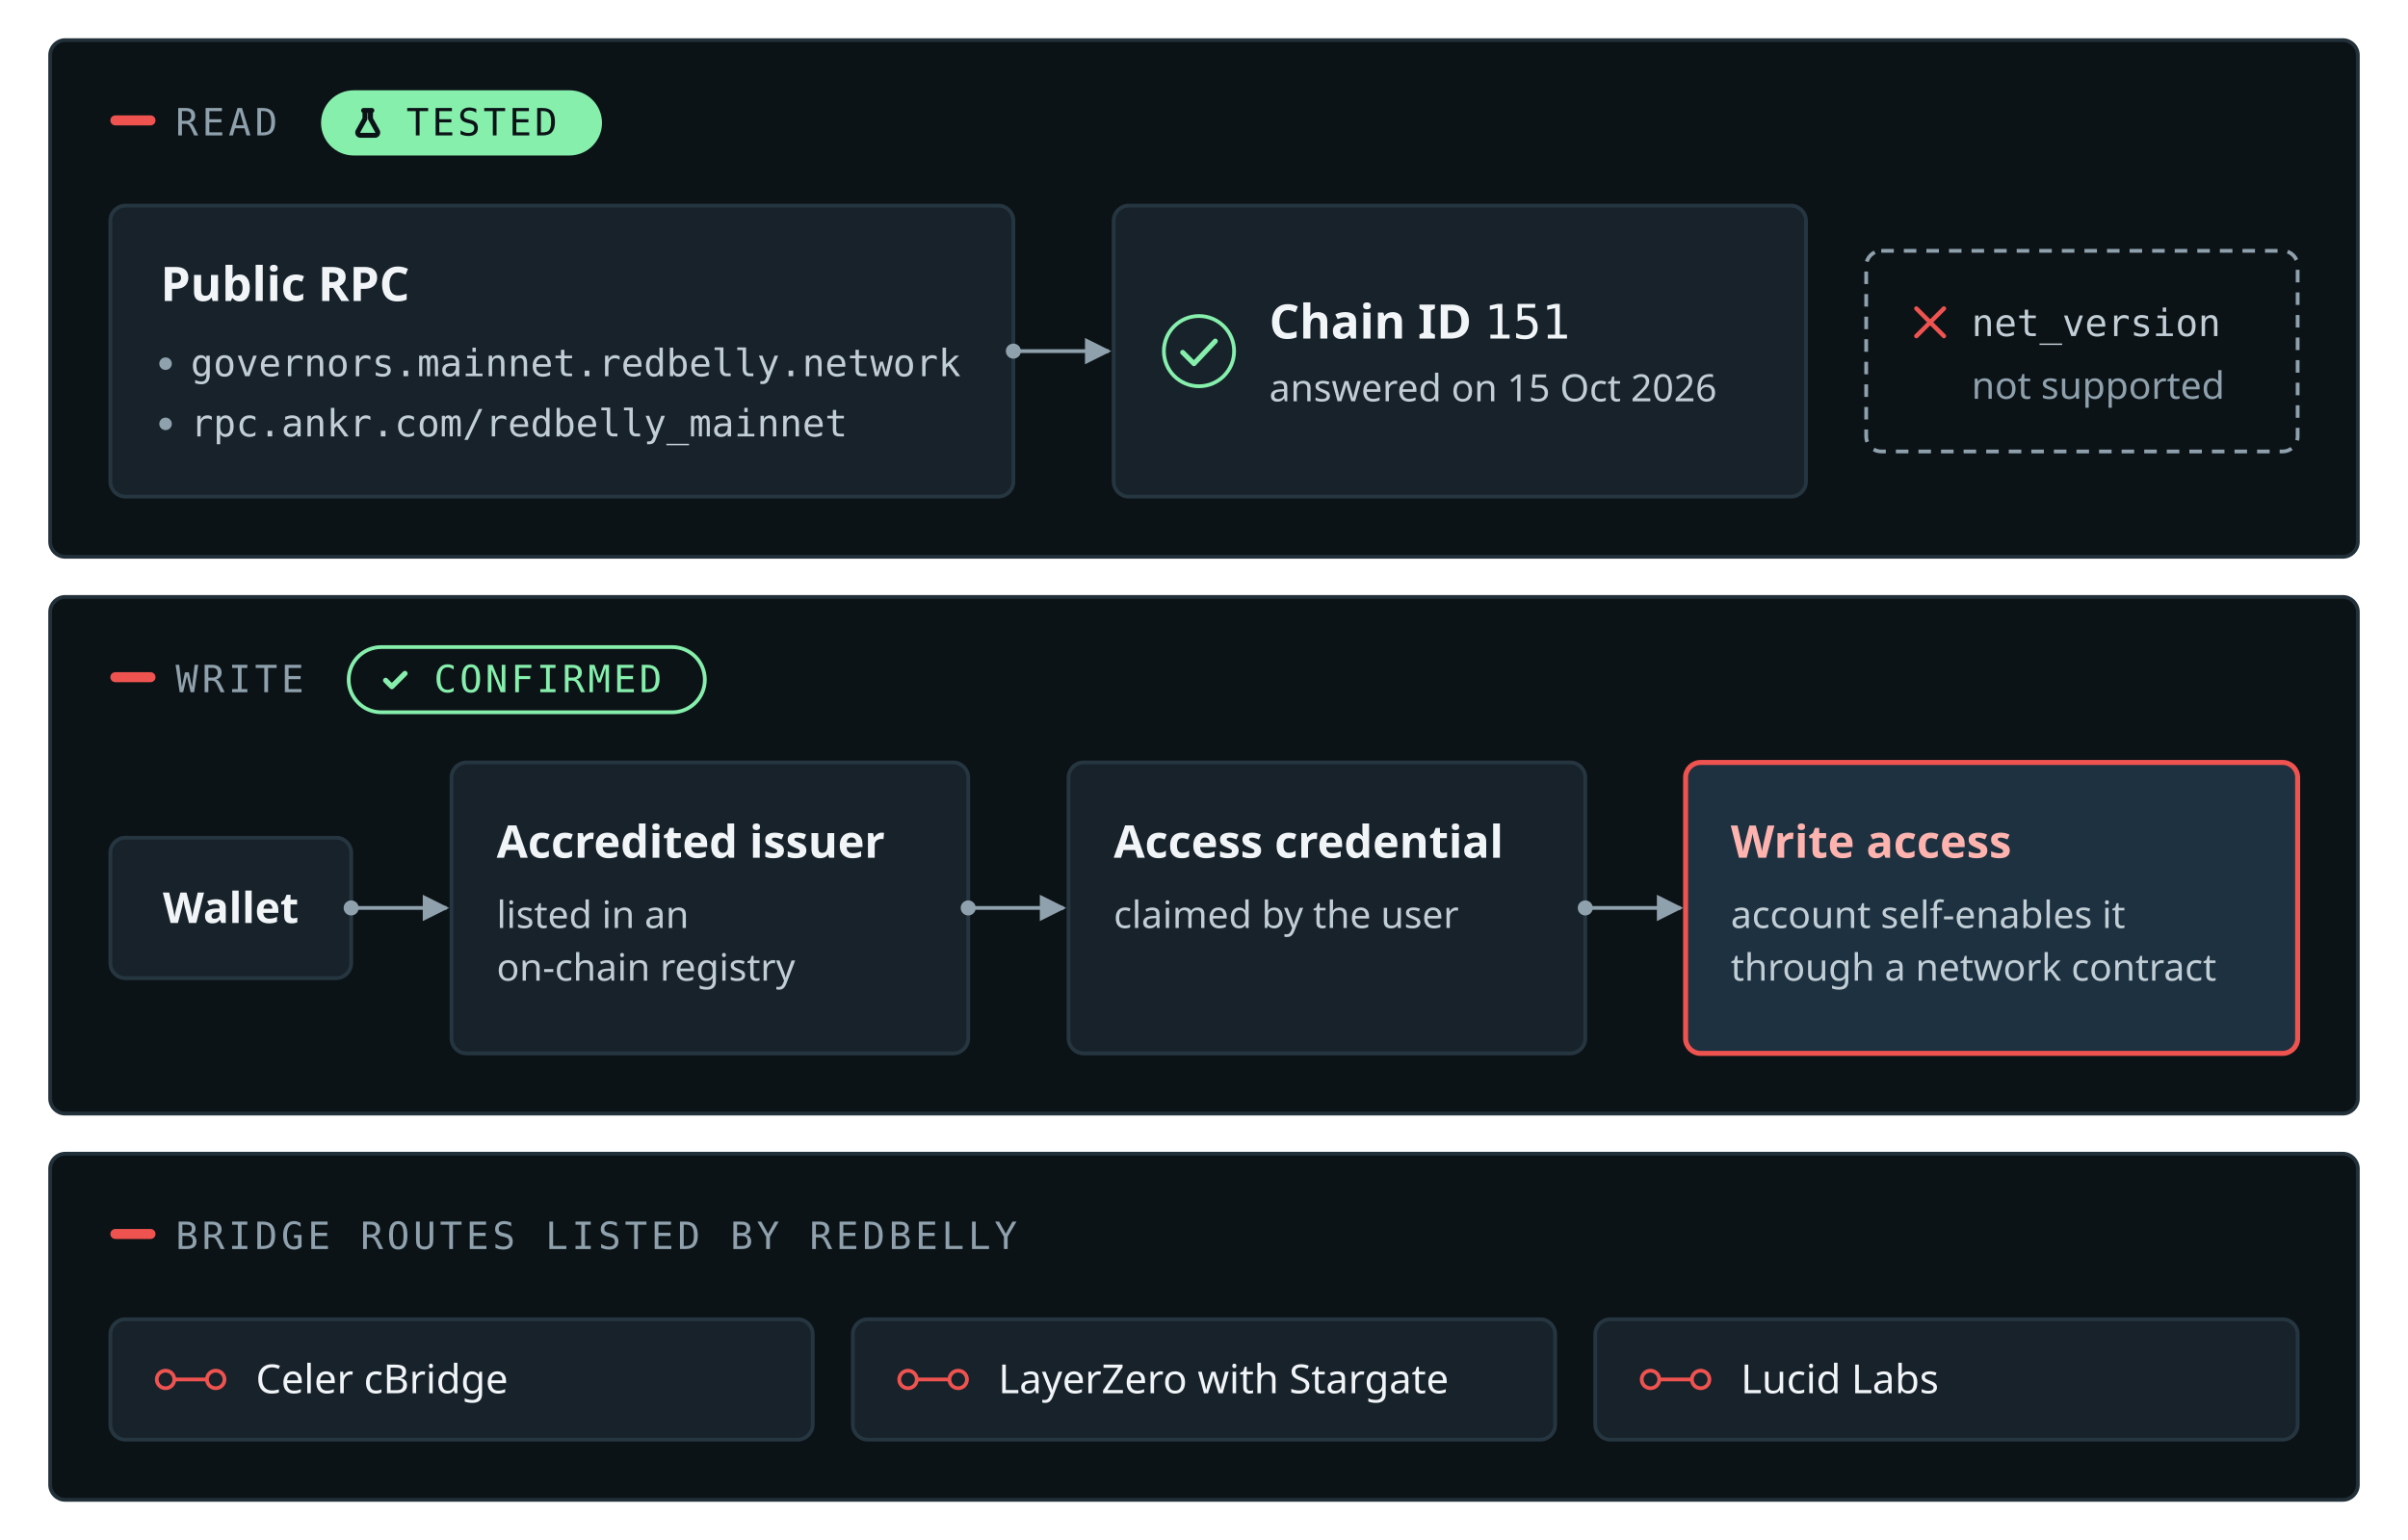
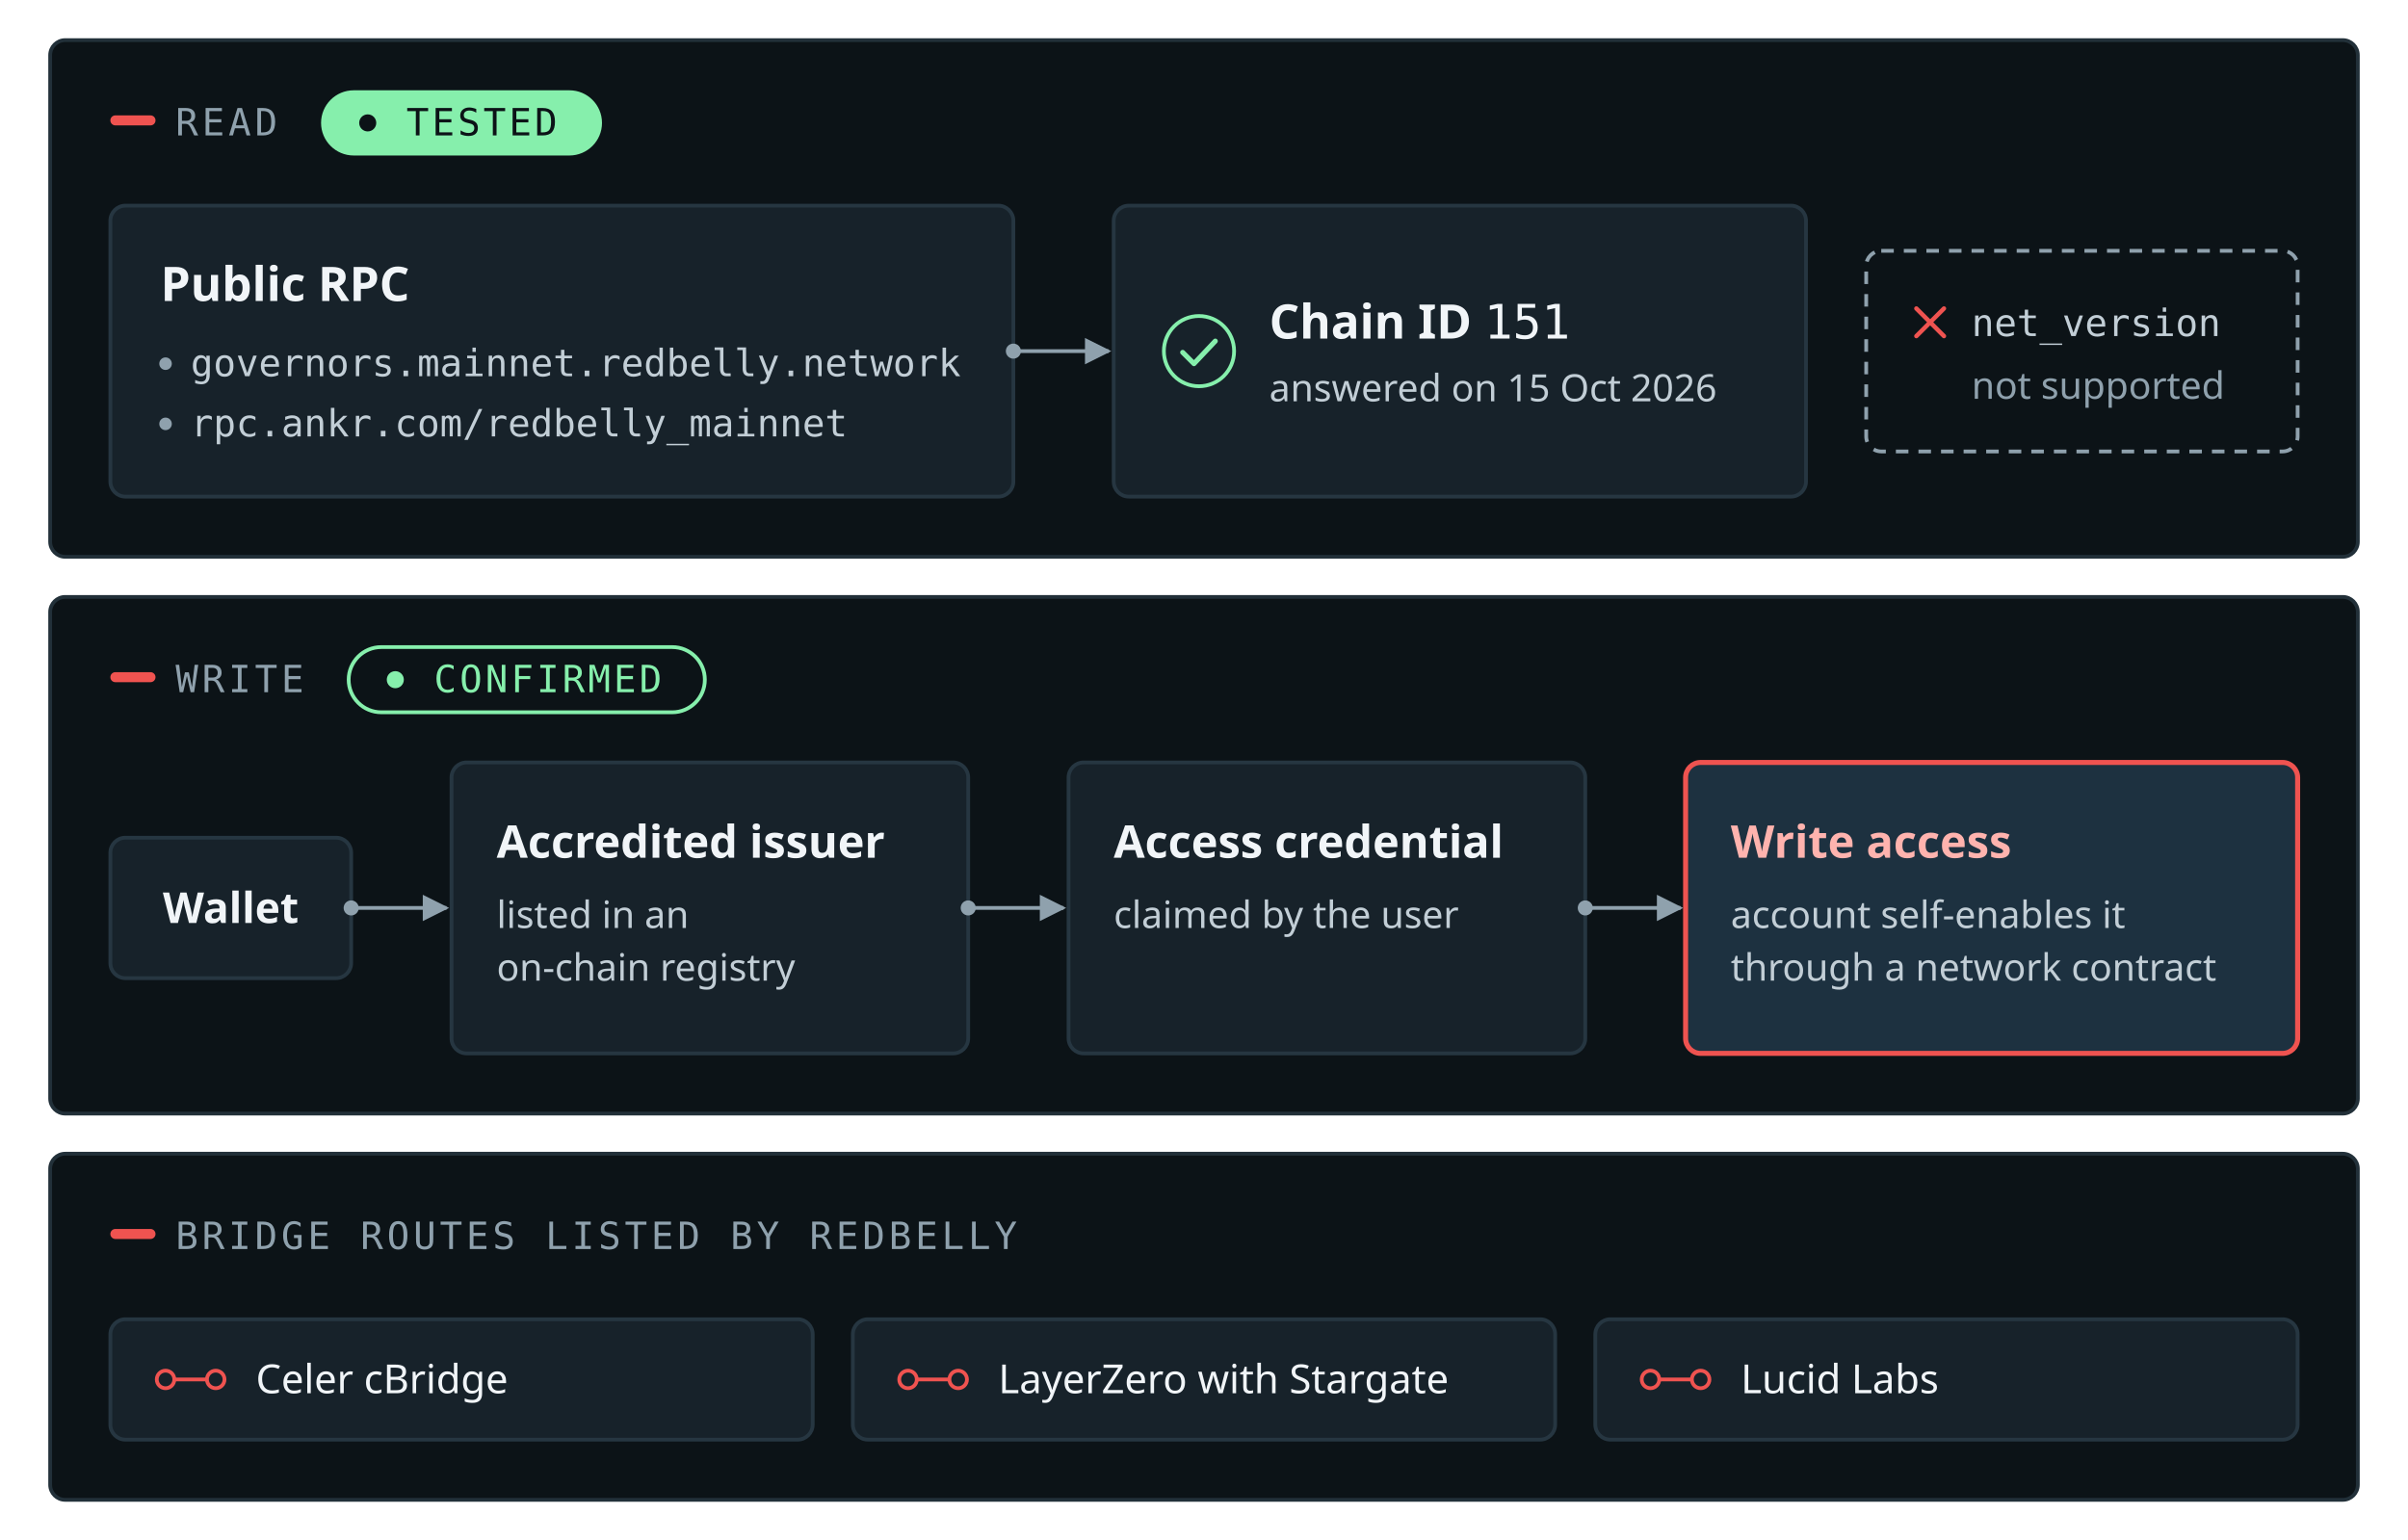
<svg xmlns="http://www.w3.org/2000/svg" viewBox="0 0 960 614" role="img" aria-labelledby="access-w-title access-w-desc">
  <defs>
    <marker id="access-w-arrow" viewBox="0 0 10 10" refX="9" refY="5" markerWidth="7" markerHeight="7" orient="auto-start-reverse">
      <path d="M0 0 L10 5 L0 10 z" fill="#8fa1ad" />
    </marker>
  </defs>
  <rect x="20" y="16" width="920" height="206" rx="6" fill="#0c1317" stroke="#223039" stroke-width="1.5" />
  <rect x="44" y="46" width="18" height="4" rx="2" fill="#EF5350" />
  <text x="70" y="54" font-family="JetBrains Mono, monospace" font-size="15" font-weight="500" letter-spacing="1.5" fill="#8fa1ad">READ</text>
  <rect x="128" y="36" width="112" height="26" rx="13" fill="#86EFAC" />
-   <path transform="translate(140 42.4) scale(0.55)" d="M9 3h6M10 3v6l-5 9a2 2 0 0 0 1.8 3h10.4a2 2 0 0 0 1.8-3l-5-9V3" fill="none" stroke="#0c1317" stroke-width="3.6" stroke-linecap="round" stroke-linejoin="round" />
+   <circle cx="146.6" cy="49.0" r="3.4" fill="#0c1317" />
  <text x="162" y="54" font-family="JetBrains Mono, monospace" font-size="15" font-weight="500" letter-spacing="1.2" fill="#0c1317">TESTED</text>
  <rect x="44" y="82" width="360" height="116" rx="6" fill="#17222a" stroke="#263641" stroke-width="1.5" />
  <text x="64" y="120" font-family="Be Vietnam Pro, sans-serif" font-size="19" font-weight="700" fill="#f1f5f8">Public RPC</text>
  <circle cx="66" cy="145" r="2.5" fill="#8fa1ad" />
  <text x="76" y="150" font-family="JetBrains Mono, monospace" font-size="15" fill="#c2ced6">governors.mainnet.redbelly.network</text>
  <circle cx="66" cy="169" r="2.5" fill="#8fa1ad" />
  <text x="76" y="174" font-family="JetBrains Mono, monospace" font-size="15" fill="#c2ced6">rpc.ankr.com/redbelly_mainnet</text>
  <circle cx="404" cy="140" r="3" fill="#8fa1ad" />
  <line x1="404" y1="140" x2="442" y2="140" stroke="#8fa1ad" stroke-width="1.5" marker-end="url(#access-w-arrow)" />
  <rect x="444" y="82" width="276" height="116" rx="6" fill="#17222a" stroke="#263641" stroke-width="1.5" />
  <circle cx="478" cy="140" r="14" fill="none" stroke="#86EFAC" stroke-width="1.5" />
  <path d="M471.5 140.5 l4.5 4.5 l8.5 -9" fill="none" stroke="#86EFAC" stroke-width="2" stroke-linecap="round" stroke-linejoin="round" />
  <text x="506" y="135" font-family="Be Vietnam Pro, sans-serif" font-size="19" font-weight="700" fill="#f1f5f8">Chain ID <tspan font-family="JetBrains Mono, monospace" font-weight="500">151</tspan>
  </text>
  <text x="506" y="160" font-family="Be Vietnam Pro, sans-serif" font-size="15" fill="#c2ced6">answered on 15 Oct 2026</text>
  <rect x="744" y="100" width="172" height="80" rx="6" fill="none" stroke="#8fa1ad" stroke-width="1.5" stroke-dasharray="5 4" />
  <path d="M764 123 l11 11 m0 -11 l-11 11" fill="none" stroke="#EF5350" stroke-width="1.75" stroke-linecap="round" />
  <text x="786" y="134" font-family="JetBrains Mono, monospace" font-size="15" font-weight="500" fill="#c2ced6">net_version</text>
  <text x="786" y="159" font-family="Be Vietnam Pro, sans-serif" font-size="15" fill="#8fa1ad">not supported</text>
  <rect x="20" y="238" width="920" height="206" rx="6" fill="#0c1317" stroke="#223039" stroke-width="1.5" />
  <rect x="44" y="268" width="18" height="4" rx="2" fill="#EF5350" />
  <text x="70" y="276" font-family="JetBrains Mono, monospace" font-size="15" font-weight="500" letter-spacing="1.5" fill="#8fa1ad">WRITE</text>
  <rect x="139" y="258" width="142" height="26" rx="13" fill="none" stroke="#86EFAC" stroke-width="1.5" />
-   <path transform="translate(151 264.4) scale(0.55)" d="M5 12.5l4.5 4.5L19 7.5" fill="none" stroke="#86EFAC" stroke-width="3.8" stroke-linecap="round" stroke-linejoin="round" />
+   <circle cx="157.6" cy="271.0" r="3.4" fill="#86EFAC" />
  <text x="173" y="276" font-family="JetBrains Mono, monospace" font-size="15" font-weight="500" letter-spacing="1.2" fill="#86EFAC">CONFIRMED</text>
  <rect x="44" y="334" width="96" height="56" rx="6" fill="#17222a" stroke="#263641" stroke-width="1.5" />
  <text x="92" y="368" text-anchor="middle" font-family="Be Vietnam Pro, sans-serif" font-size="17" font-weight="600" fill="#f1f5f8">Wallet</text>
  <circle cx="140" cy="362" r="3" fill="#8fa1ad" />
  <line x1="140" y1="362" x2="178" y2="362" stroke="#8fa1ad" stroke-width="1.5" marker-end="url(#access-w-arrow)" />
  <rect x="180" y="304" width="206" height="116" rx="6" fill="#17222a" stroke="#263641" stroke-width="1.5" />
  <text x="198" y="342" font-family="Be Vietnam Pro, sans-serif" font-size="18" font-weight="700" fill="#f1f5f8">Accredited issuer</text>
  <text font-family="Be Vietnam Pro, sans-serif" font-size="15" fill="#c2ced6">
    <tspan x="198" y="370">listed in an</tspan>
    <tspan x="198" dy="21">on-chain registry</tspan>
  </text>
  <circle cx="386" cy="362" r="3" fill="#8fa1ad" />
  <line x1="386" y1="362" x2="424" y2="362" stroke="#8fa1ad" stroke-width="1.5" marker-end="url(#access-w-arrow)" />
  <rect x="426" y="304" width="206" height="116" rx="6" fill="#17222a" stroke="#263641" stroke-width="1.5" />
  <text x="444" y="342" font-family="Be Vietnam Pro, sans-serif" font-size="18" font-weight="700" fill="#f1f5f8">Access credential</text>
  <text font-family="Be Vietnam Pro, sans-serif" font-size="15" fill="#c2ced6">
    <tspan x="444" y="370">claimed by the user</tspan>
  </text>
  <circle cx="632" cy="362" r="3" fill="#8fa1ad" />
  <line x1="632" y1="362" x2="670" y2="362" stroke="#8fa1ad" stroke-width="1.5" marker-end="url(#access-w-arrow)" />
  <rect x="672" y="304" width="244" height="116" rx="6" fill="#1d3140" stroke="#EF5350" stroke-width="2" />
  <text x="690" y="342" font-family="Be Vietnam Pro, sans-serif" font-size="18" font-weight="700" fill="#ffb3ae">Write access</text>
  <text font-family="Be Vietnam Pro, sans-serif" font-size="15" fill="#c2ced6">
    <tspan x="690" y="370">account self-enables it</tspan>
    <tspan x="690" dy="21">through a network contract</tspan>
  </text>
  <rect x="20" y="460" width="920" height="138" rx="6" fill="#0c1317" stroke="#223039" stroke-width="1.5" />
  <rect x="44" y="490" width="18" height="4" rx="2" fill="#EF5350" />
  <text x="70" y="498" font-family="JetBrains Mono, monospace" font-size="15" font-weight="500" letter-spacing="1.5" fill="#8fa1ad">BRIDGE ROUTES LISTED BY REDBELLY</text>
  <rect x="44" y="526" width="280" height="48" rx="6" fill="#17222a" stroke="#263641" stroke-width="1.5" />
  <circle cx="66" cy="550" r="3.5" fill="none" stroke="#EF5350" stroke-width="1.5" />
  <line x1="69.5" y1="550" x2="82.5" y2="550" stroke="#EF5350" stroke-width="1.5" />
  <circle cx="86" cy="550" r="3.5" fill="none" stroke="#EF5350" stroke-width="1.5" />
  <text x="102" y="555.5" font-family="Be Vietnam Pro, sans-serif" font-size="16" font-weight="500" fill="#f1f5f8">Celer cBridge</text>
  <rect x="340" y="526" width="280" height="48" rx="6" fill="#17222a" stroke="#263641" stroke-width="1.5" />
  <circle cx="362" cy="550" r="3.5" fill="none" stroke="#EF5350" stroke-width="1.5" />
  <line x1="365.5" y1="550" x2="378.5" y2="550" stroke="#EF5350" stroke-width="1.5" />
  <circle cx="382" cy="550" r="3.5" fill="none" stroke="#EF5350" stroke-width="1.5" />
  <text x="398" y="555.5" font-family="Be Vietnam Pro, sans-serif" font-size="16" font-weight="500" fill="#f1f5f8">LayerZero with Stargate</text>
  <rect x="636" y="526" width="280" height="48" rx="6" fill="#17222a" stroke="#263641" stroke-width="1.5" />
  <circle cx="658" cy="550" r="3.5" fill="none" stroke="#EF5350" stroke-width="1.5" />
  <line x1="661.5" y1="550" x2="674.5" y2="550" stroke="#EF5350" stroke-width="1.5" />
  <circle cx="678" cy="550" r="3.5" fill="none" stroke="#EF5350" stroke-width="1.5" />
  <text x="694" y="555.5" font-family="Be Vietnam Pro, sans-serif" font-size="16" font-weight="500" fill="#f1f5f8">Lucid Labs</text>
</svg>
